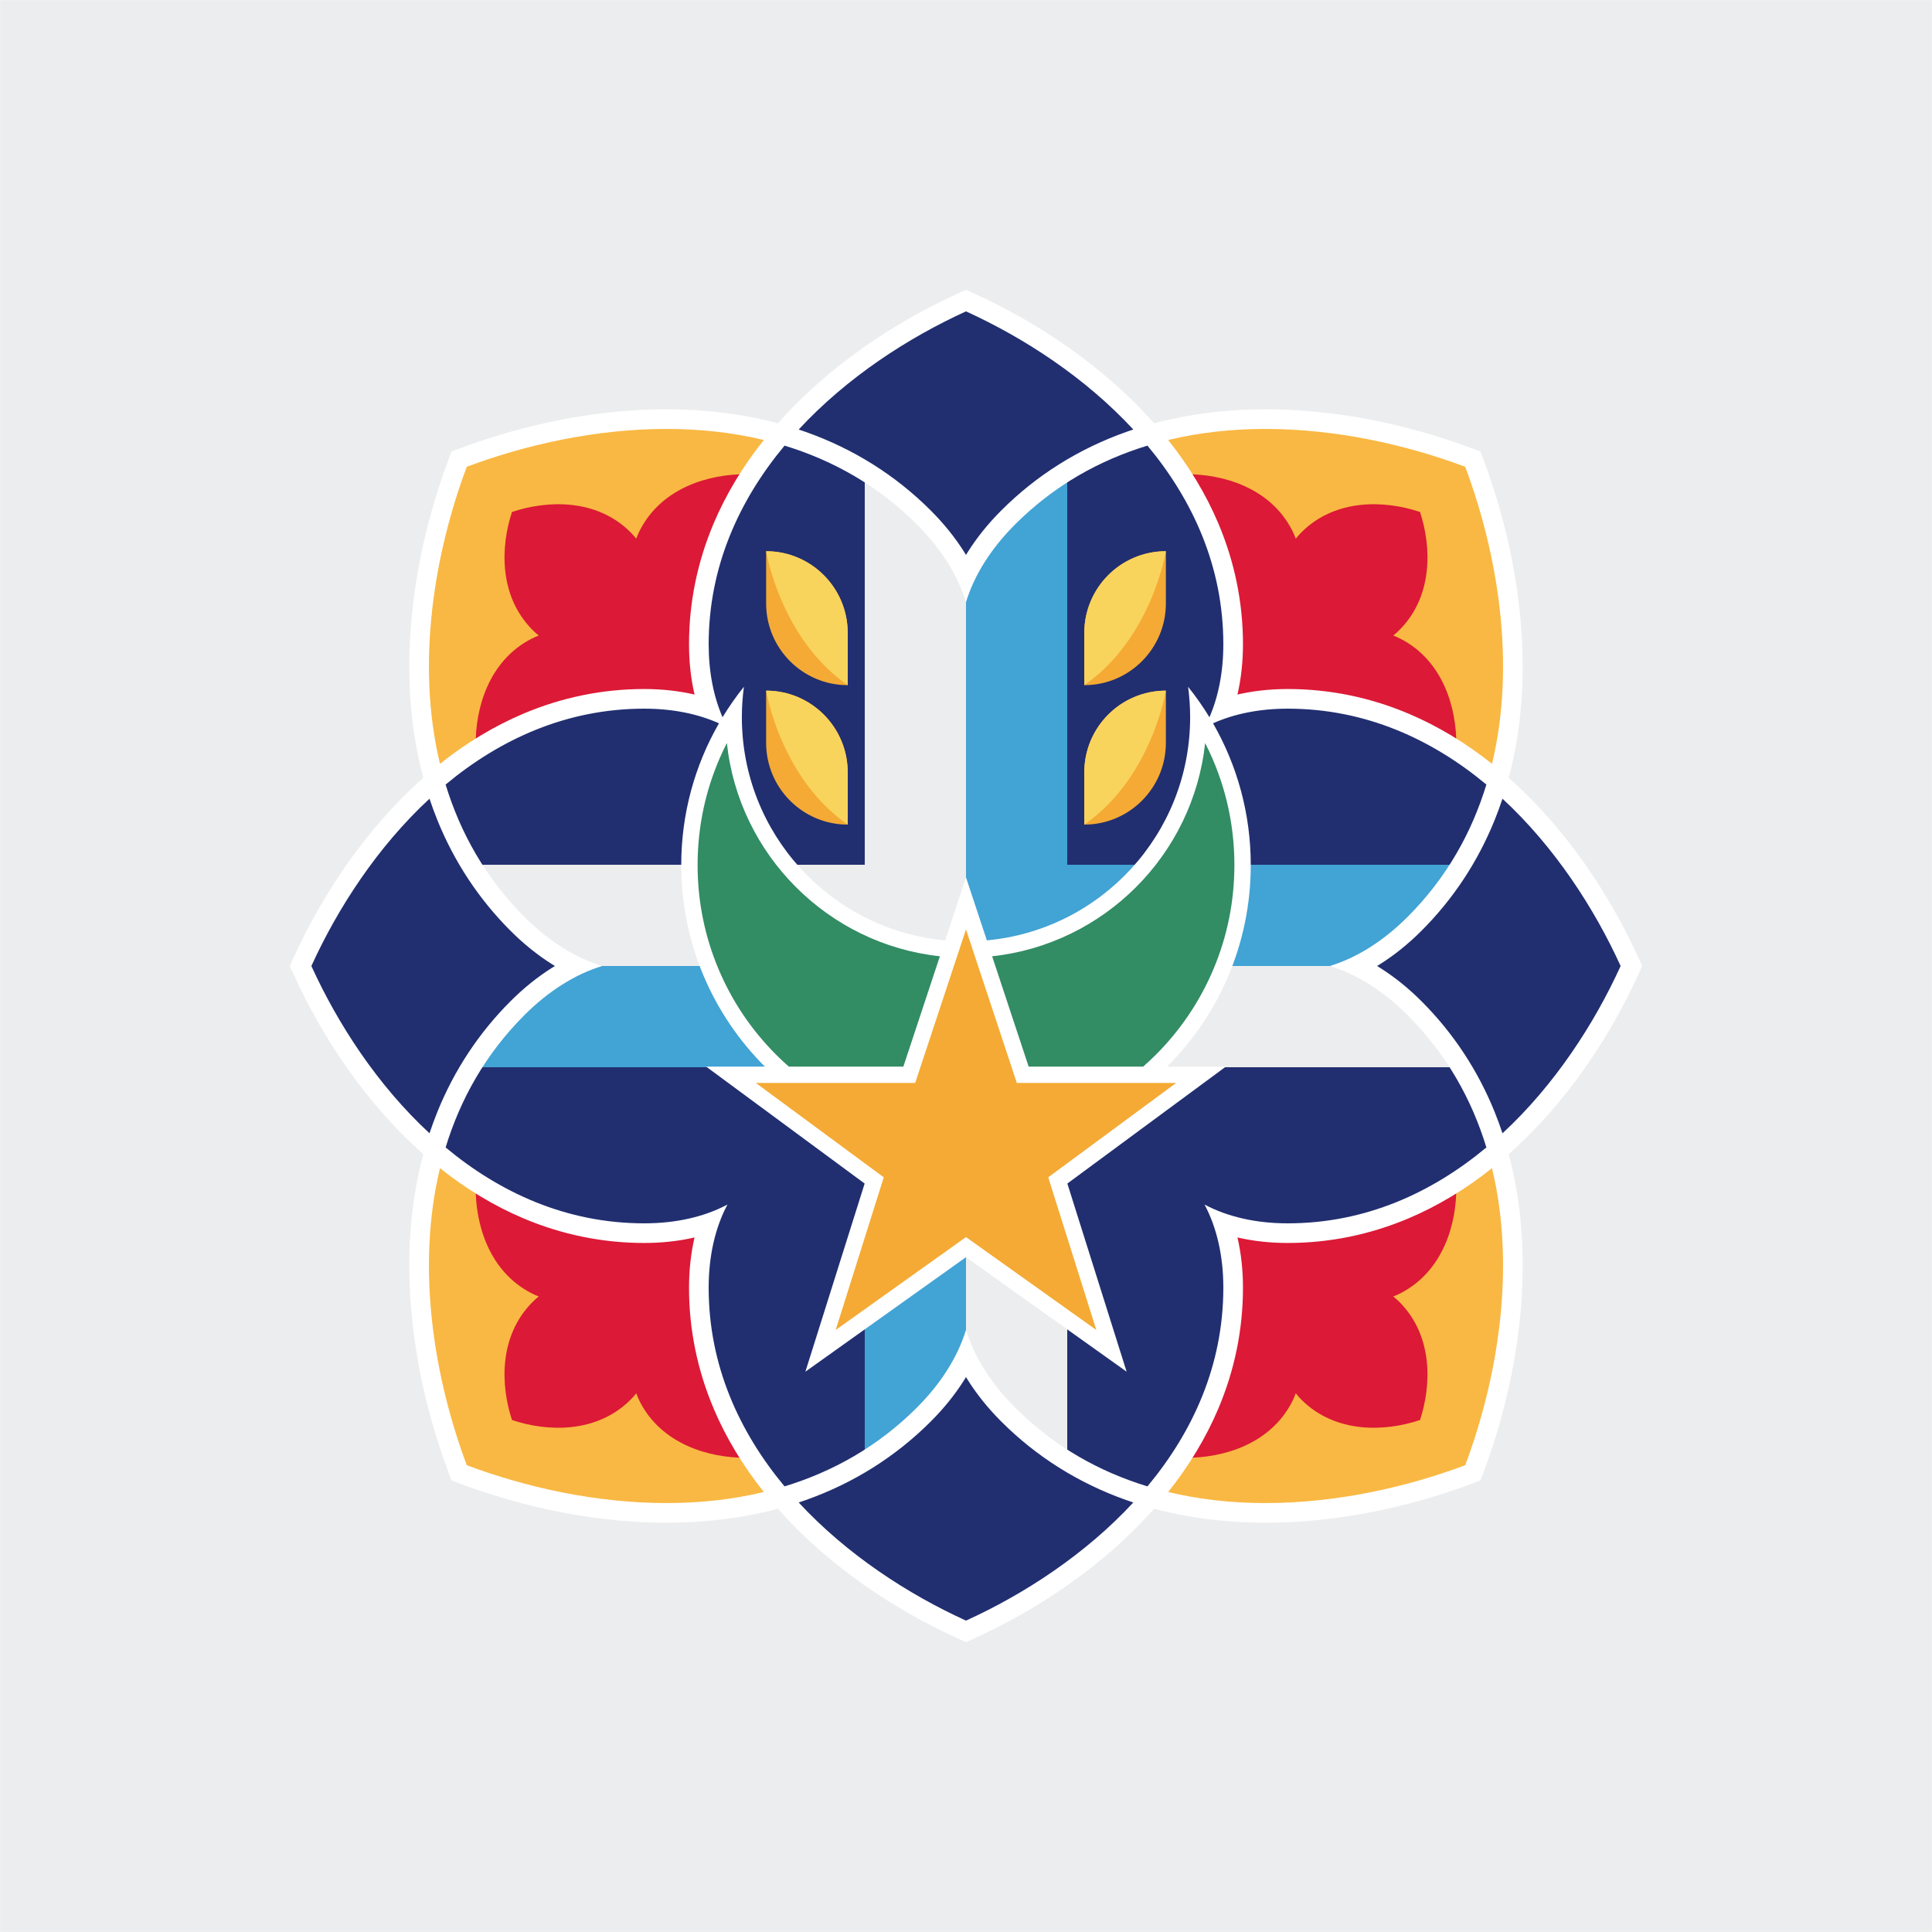
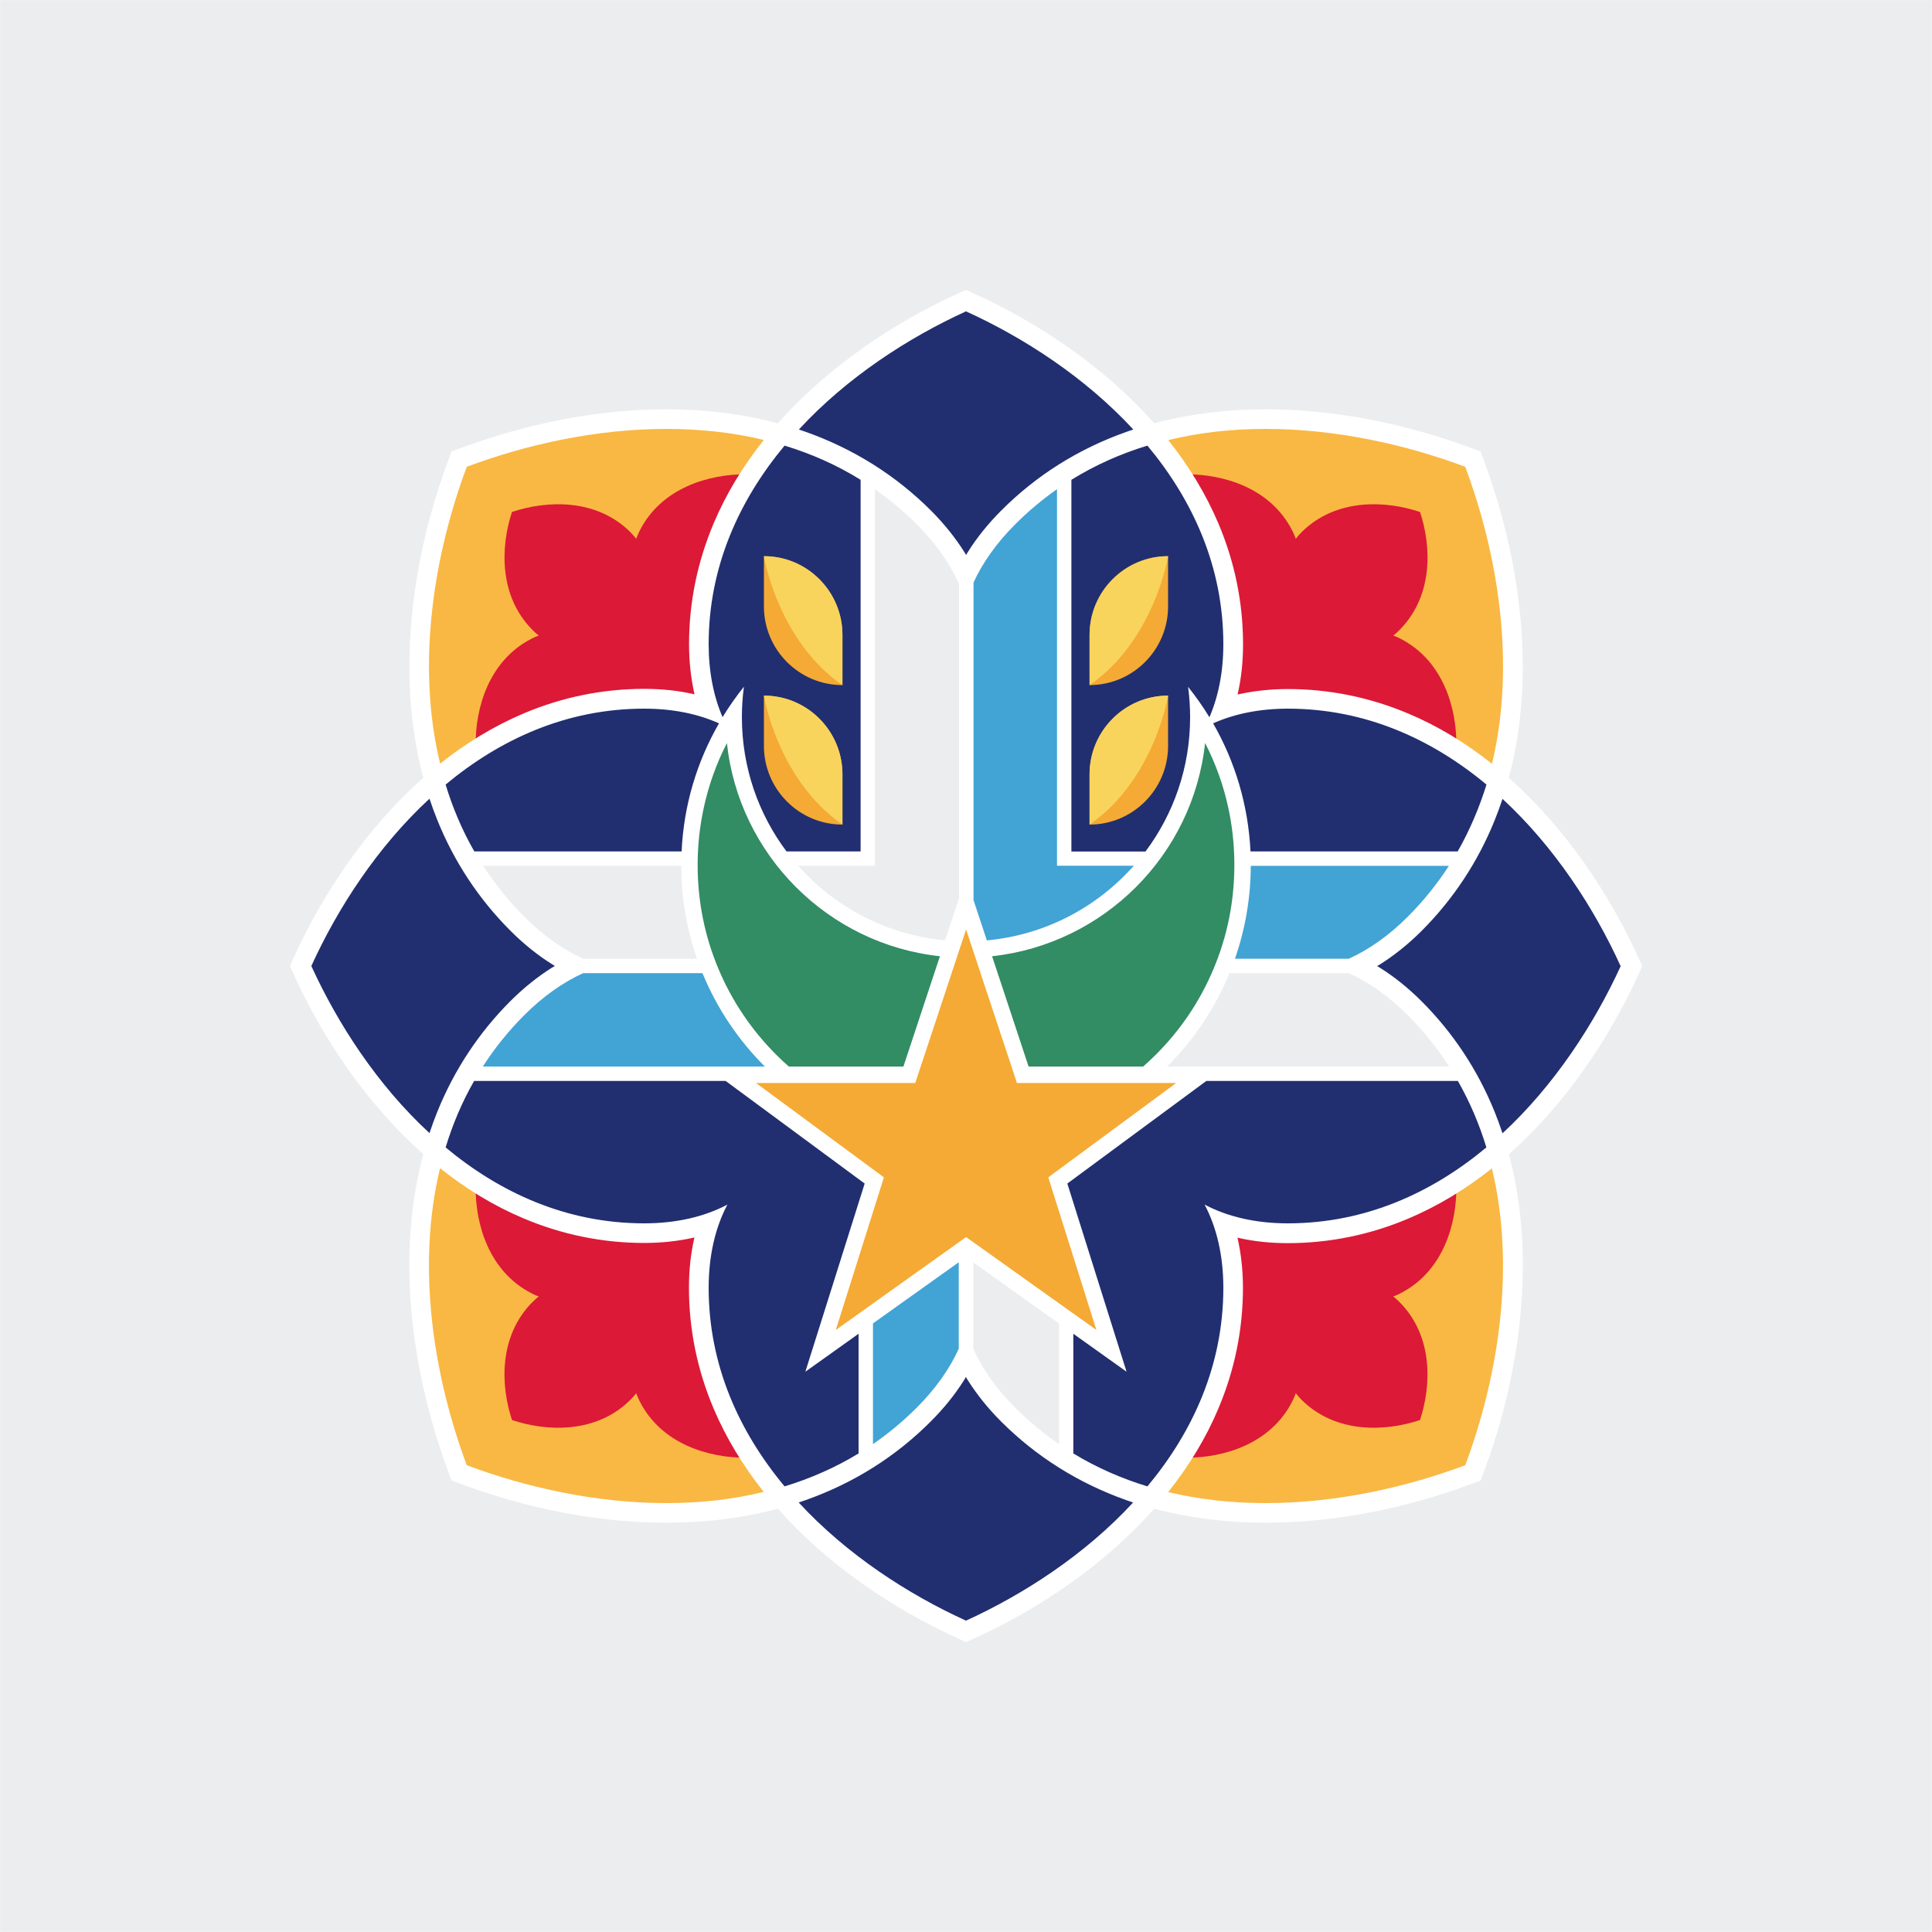
<svg xmlns="http://www.w3.org/2000/svg" version="1.1" id="Layer_1" x="0px" y="0px" viewBox="0 0 2000 2000" style="enable-background:new 0 0 2000 2000;" xml:space="preserve">
  <style type="text/css">
	.st0{fill:#ECEDEE;}
	.st1{fill:#F9B843;}
	.st2{fill:#DC1936;}
	.st3{fill:#212F70;}
	.st4{fill:none;}
	.st5{fill:#42A3D5;}
	.st6{fill:#328C64;}
	.st7{fill:#F4AA34;}
	.st8{fill:#F9D45D;}
	.st9{fill:#FFFFFF;}
</style>
  <g>
    <path class="st0" d="M1999,1v1998H1V1H1999" />
  </g>
  <g>
-     <path class="st1" d="M1310.057,1566.135c-50.642,0-97.971-7.676-140.671-22.815c-48.056-17.037-90.352-43.607-125.716-78.97   c-18.674-18.674-33.48-39.109-43.671-60.118c-10.191,21.01-24.997,41.445-43.671,60.118   c-35.367,35.368-77.664,61.938-125.714,78.973c-42.692,15.136-90.021,22.811-140.665,22.811c-0.003,0-0.003,0-0.006,0   c-85.905-0.001-161.778-21.657-210.3-39.825l-4.333-1.623l-1.622-4.333c-14.059-37.551-24.607-76.282-31.351-115.117   c-7.524-43.331-10.054-85.62-7.521-125.693c2.835-44.844,12.04-86.786,27.36-124.663c17.008-42.048,41.728-79.465,73.473-111.21   c18.673-18.674,39.108-33.48,60.118-43.671c-21.01-10.191-41.445-24.997-60.118-43.671   c-31.746-31.745-56.465-69.162-73.473-111.211c-15.32-37.877-24.525-79.82-27.36-124.664c-2.533-40.072-0.002-82.362,7.522-125.693   c6.744-38.836,17.292-77.567,31.351-115.118l1.622-4.333l4.333-1.622c48.523-18.167,124.396-39.824,210.297-39.824   c50.642,0,97.97,7.676,140.671,22.814c48.056,17.037,90.353,43.607,125.716,78.97c18.673,18.673,33.48,39.108,43.671,60.118   c10.191-21.01,24.997-41.445,43.671-60.118c35.367-35.367,77.663-61.937,125.714-78.973   c42.695-15.136,90.023-22.811,140.671-22.811c85.902,0,161.777,21.657,210.301,39.825l4.333,1.622l1.623,4.333   c14.06,37.551,24.607,76.282,31.35,115.117c7.525,43.331,10.055,85.62,7.522,125.692c-2.834,44.844-12.04,86.787-27.36,124.663   c-17.008,42.049-41.728,79.465-73.474,111.211c-18.673,18.673-39.109,33.479-60.118,43.671   c21.01,10.191,41.445,24.997,60.118,43.671c31.746,31.745,56.465,69.162,73.473,111.211c15.32,37.877,24.526,79.819,27.36,124.664   c2.533,40.072,0.002,82.362-7.522,125.693c-6.744,38.836-17.292,77.567-31.351,115.118l-1.623,4.333l-4.333,1.623   C1471.831,1544.479,1395.958,1566.135,1310.057,1566.135z" />
+     <path class="st1" d="M1310.1,1566.1c-50.6,0-98-7.7-140.7-22.8c-48.1-17-90.4-43.6-125.7-79c-18.7-18.7-33.5-39.1-43.7-60.1   c-10.2,21-25,41.4-43.7,60.1c-35.4,35.4-77.7,61.9-125.7,79c-42.7,15.1-90,22.8-140.7,22.8c0,0,0,0,0,0   c-85.9,0-161.8-21.7-210.3-39.8l-4.3-1.6l-1.6-4.3c-14.1-37.6-24.6-76.3-31.4-115.1c-7.5-43.3-10.1-85.6-7.5-125.7   c2.8-44.8,12-86.8,27.4-124.7c17-42,41.7-79.5,73.5-111.2c18.7-18.7,39.1-33.5,60.1-43.7c-21-10.2-41.4-25-60.1-43.7   c-31.7-31.7-56.5-69.2-73.5-111.2c-15.3-37.9-24.5-79.8-27.4-124.7c-2.5-40.1,0-82.4,7.5-125.7c6.7-38.8,17.3-77.6,31.4-115.1   l1.6-4.3l4.3-1.6c48.5-18.2,124.4-39.8,210.3-39.8c50.6,0,98,7.7,140.7,22.8c48.1,17,90.4,43.6,125.7,79   c18.7,18.7,33.5,39.1,43.7,60.1c10.2-21,25-41.4,43.7-60.1c35.4-35.4,77.7-61.9,125.7-79c42.7-15.1,90-22.8,140.7-22.8   c85.9,0,161.8,21.7,210.3,39.8l4.3,1.6l1.6,4.3c14.1,37.6,24.6,76.3,31.4,115.1c7.5,43.3,10.1,85.6,7.5,125.7   c-2.8,44.8-12,86.8-27.4,124.7c-17,42-41.7,79.5-73.5,111.2c-18.7,18.7-39.1,33.5-60.1,43.7c21,10.2,41.4,25,60.1,43.7   c31.7,31.7,56.5,69.2,73.5,111.2c15.3,37.9,24.5,79.8,27.4,124.7c2.5,40.1,0,82.4-7.5,125.7c-6.7,38.8-17.3,77.6-31.4,115.1   l-1.6,4.3l-4.3,1.6C1471.8,1544.5,1396,1566.1,1310.1,1566.1z" />
    <g>
-       <path class="st2" d="M725.284,1330.465c0-23.597,3.44-45.915,10.06-65.81c-19.896,6.62-42.213,10.061-65.81,10.061    c-41.444,0-82.003-8.288-120.552-24.633c-16.929-7.178-33.534-15.947-49.717-26.215c-2.361,1.544-4.641,3.124-6.826,4.727    c-0.41,37.679,13.21,87.297,57.769,110.169c2.527,1.297,5.033,2.399,7.509,3.331c-2.056,1.627-4.089,3.421-6.084,5.405    c-35.522,35.31-33.451,86.722-21.631,122.501c35.708,12.033,87.107,14.412,122.629-20.898c2.223-2.209,4.218-4.467,5.998-6.752    c0.971,2.729,2.154,5.5,3.568,8.296c22.605,44.695,72.14,58.612,109.821,58.427c1.672-2.25,3.319-4.6,4.929-7.039    c-10.625-16.592-19.661-33.637-27.031-51.018C733.572,1412.468,725.284,1371.909,725.284,1330.465z" />
-       <path class="st2" d="M1330.465,1274.715c-23.597,0-45.915-3.44-65.81-10.061c6.62,19.895,10.061,42.213,10.061,65.81    c0,41.444-8.288,82.003-24.633,120.552c-7.37,17.381-16.406,34.425-27.031,51.018c1.609,2.439,3.257,4.79,4.929,7.04    c37.681,0.185,87.216-13.732,109.821-58.427c1.414-2.797,2.598-5.567,3.568-8.296c1.78,2.285,3.776,4.542,5.998,6.752    c35.522,35.31,86.92,32.931,122.629,20.898c11.82-35.78,13.891-87.191-21.631-122.501c-1.995-1.983-4.028-3.778-6.083-5.405    c2.475-0.932,4.981-2.034,7.508-3.331c44.559-22.872,58.18-72.49,57.769-110.169c-2.185-1.604-4.464-3.183-6.826-4.727    c-16.183,10.268-32.789,19.036-49.717,26.214C1412.469,1266.428,1371.91,1274.715,1330.465,1274.715z" />
-       <path class="st2" d="M1274.716,669.534c0,23.597-3.44,45.915-10.061,65.81c19.895-6.62,42.213-10.06,65.81-10.06    c41.444,0,82.003,8.288,120.552,24.633c16.928,7.178,33.534,15.947,49.717,26.214c2.362-1.544,4.642-3.124,6.826-4.728    c0.41-37.679-13.21-87.297-57.769-110.169c-2.527-1.297-5.033-2.399-7.508-3.331c2.056-1.627,4.089-3.421,6.083-5.404    c35.522-35.31,33.451-86.722,21.631-122.501c-35.708-12.034-87.107-14.412-122.629,20.898c-2.223,2.209-4.218,4.467-5.998,6.752    c-0.971-2.729-2.154-5.5-3.568-8.296c-22.605-44.695-72.14-58.612-109.821-58.427c-1.672,2.25-3.319,4.6-4.928,7.039    c10.625,16.592,19.661,33.637,27.031,51.018C1266.428,587.53,1274.716,628.09,1274.716,669.534z" />
-       <path class="st2" d="M669.534,725.283c23.597,0,45.915,3.44,65.81,10.06c-6.62-19.896-10.06-42.214-10.06-65.81    c0-41.444,8.288-82.003,24.633-120.552c7.37-17.381,16.406-34.426,27.031-51.018c-1.609-2.439-3.257-4.79-4.929-7.04    c-37.681-0.185-87.216,13.732-109.821,58.427c-1.414,2.796-2.598,5.567-3.568,8.296c-1.78-2.285-3.776-4.542-5.998-6.752    c-35.522-35.31-86.92-32.931-122.629-20.898c-11.82,35.779-13.891,87.191,21.631,122.501c1.995,1.983,4.028,3.778,6.084,5.404    c-2.476,0.932-4.981,2.034-7.509,3.331c-44.559,22.872-58.18,72.49-57.769,110.169c2.185,1.604,4.464,3.183,6.826,4.727    c16.183-10.267,32.789-19.036,49.717-26.214C587.531,733.571,628.09,725.283,669.534,725.283z" />
+       <path class="st2" d="M492.4,1228.6c-0.4,37.7,13.2,87.3,57.8,110.2c2.5,1.3,5,2.4,7.5,3.3c-2.1,1.6-4.1,3.4-6.1,5.4    c-35.5,35.3-33.5,86.7-21.6,122.5c35.7,12,87.1,14.4,122.6-20.9c2.2-2.2,4.2-4.5,6-6.8c1,2.7,2.2,5.5,3.6,8.3    c22.6,44.7,72.1,58.6,109.8,58.4h456c37.7,0.2,87.2-13.7,109.8-58.4c1.4-2.8,2.6-5.6,3.6-8.3c1.8,2.3,3.8,4.5,6,6.8    c35.5,35.3,86.9,32.9,122.6,20.9c11.8-35.8,13.9-87.2-21.6-122.5c-2-2-4-3.8-6.1-5.4c2.5-0.9,5-2,7.5-3.3    c44.6-22.9,58.2-72.5,57.8-110.2V771.4c0.4-37.7-13.2-87.3-57.8-110.2c-2.5-1.3-5-2.4-7.5-3.3c2.1-1.6,4.1-3.4,6.1-5.4    c35.5-35.3,33.5-86.7,21.6-122.5c-35.7-12-87.1-14.4-122.6,20.9c-2.2,2.2-4.2,4.5-6,6.8c-1-2.7-2.2-5.5-3.6-8.3    c-22.6-44.7-72.1-58.6-109.8-58.4H772c-37.7-0.2-87.2,13.7-109.8,58.4c-1.4,2.8-2.6,5.6-3.6,8.3c-1.8-2.3-3.8-4.5-6-6.8    C617.1,515.6,565.7,518,530,530c-11.8,35.8-13.9,87.2,21.6,122.5c2,2,4,3.8,6.1,5.4c-2.5,0.9-5,2-7.5,3.3    c-44.6,22.9-58.2,72.5-57.8,110.2V1228.6z" />
    </g>
    <g>
-       <path class="st3" d="M995.788,1686.915c-33.88-15.421-66.229-33.922-96.151-54.99c-33.39-23.51-62.819-49.616-87.47-77.594    c-27.596-31.319-49.102-64.922-63.922-99.874c-16.457-38.811-24.801-79.648-24.801-121.375c0-24,3.535-46.683,10.336-66.862    c-20.179,6.801-42.862,10.336-66.861,10.336c-41.727,0-82.564-8.344-121.376-24.802c-34.952-14.821-68.554-36.328-99.874-63.923    c-27.977-24.651-54.084-54.081-77.594-87.471c-21.067-29.922-39.569-62.271-54.99-96.151l-1.917-4.211l1.917-4.211    c15.421-33.88,33.922-66.229,54.99-96.151c23.51-33.39,49.616-62.819,77.594-87.47c31.32-27.596,64.922-49.102,99.874-63.922    c38.812-16.457,79.649-24.801,121.376-24.801c23.999,0,46.682,3.535,66.861,10.336c-6.8-20.179-10.336-42.861-10.336-66.861    c0-41.727,8.345-82.564,24.802-121.376c14.82-34.952,36.327-68.554,63.923-99.874c24.651-27.977,54.081-54.084,87.471-77.594    c29.921-21.067,62.271-39.569,96.151-54.99l4.211-1.917l4.211,1.917c33.88,15.421,66.23,33.922,96.151,54.99    c33.39,23.51,62.82,49.616,87.47,77.594c27.596,31.32,49.102,64.922,63.922,99.874c16.457,38.812,24.802,79.649,24.802,121.376    c0,23.999-3.535,46.682-10.336,66.861c20.178-6.801,42.862-10.336,66.861-10.336c41.727,0,82.564,8.345,121.376,24.802    c34.951,14.82,68.554,36.327,99.873,63.923c27.977,24.651,54.084,54.081,77.594,87.471c21.068,29.921,39.569,62.272,54.99,96.151    l1.917,4.211l-1.917,4.211c-15.421,33.88-33.922,66.23-54.99,96.151c-23.51,33.39-49.616,62.82-77.594,87.47    c-31.319,27.596-64.922,49.102-99.874,63.922c-38.811,16.457-79.648,24.802-121.375,24.802c-23.999,0-46.683-3.535-66.862-10.336    c6.801,20.179,10.336,42.862,10.336,66.862c0,41.727-8.344,82.564-24.802,121.376c-14.821,34.951-36.328,68.554-63.923,99.873    c-24.651,27.977-54.081,54.084-87.471,77.594c-29.922,21.068-62.271,39.569-96.151,54.99l-4.211,1.917L995.788,1686.915z" />
+       <path class="st3" d="M995.8,1686.9c-33.9-15.4-66.2-33.9-96.2-55c-33.4-23.5-62.8-49.6-87.5-77.6c-27.6-31.3-49.1-64.9-63.9-99.9    c-16.5-38.8-24.8-79.6-24.8-121.4c0-24,3.5-46.7,10.3-66.9c-20.2,6.8-42.9,10.3-66.9,10.3c-41.7,0-82.6-8.3-121.4-24.8    c-35-14.8-68.6-36.3-99.9-63.9c-28-24.7-54.1-54.1-77.6-87.5c-21.1-29.9-39.6-62.3-55-96.2l-1.9-4.2l1.9-4.2    c15.4-33.9,33.9-66.2,55-96.2c23.5-33.4,49.6-62.8,77.6-87.5c31.3-27.6,64.9-49.1,99.9-63.9c38.8-16.5,79.6-24.8,121.4-24.8    c24,0,46.7,3.5,66.9,10.3c-6.8-20.2-10.3-42.9-10.3-66.9c0-41.7,8.3-82.6,24.8-121.4c14.8-35,36.3-68.6,63.9-99.9    c24.7-28,54.1-54.1,87.5-77.6c29.9-21.1,62.3-39.6,96.2-55l4.2-1.9l4.2,1.9c33.9,15.4,66.2,33.9,96.2,55    c33.4,23.5,62.8,49.6,87.5,77.6c27.6,31.3,49.1,64.9,63.9,99.9c16.5,38.8,24.8,79.6,24.8,121.4c0,24-3.5,46.7-10.3,66.9    c20.2-6.8,42.9-10.3,66.9-10.3c41.7,0,82.6,8.3,121.4,24.8c35,14.8,68.6,36.3,99.9,63.9c28,24.7,54.1,54.1,77.6,87.5    c21.1,29.9,39.6,62.3,55,96.2l1.9,4.2l-1.9,4.2c-15.4,33.9-33.9,66.2-55,96.2c-23.5,33.4-49.6,62.8-77.6,87.5    c-31.3,27.6-64.9,49.1-99.9,63.9c-38.8,16.5-79.6,24.8-121.4,24.8c-24,0-46.7-3.5-66.9-10.3c6.8,20.2,10.3,42.9,10.3,66.9    c0,41.7-8.3,82.6-24.8,121.4c-14.8,35-36.3,68.6-63.9,99.9c-24.7,28-54.1,54.1-87.5,77.6c-29.9,21.1-62.3,39.6-96.2,55l-4.2,1.9    L995.8,1686.9z" />
    </g>
    <g>
-       <path class="st0" d="M1467.328,1050.858c-25.414-25.413-52.963-42.44-80.504-50.858c0,0,0,0,0,0c0,0,0,0,0,0    c27.541-8.419,55.09-25.445,80.504-50.858c16.916-16.916,31.314-34.318,43.455-53.276h-406.648V489.218    c-18.958,12.141-36.36,26.539-53.276,43.455c-25.414,25.413-42.44,52.963-50.858,80.504c0,0,0,0,0,0c0,0,0,0,0,0    c-8.419-27.541-25.445-55.09-50.858-80.504c-16.916-16.916-34.996-31.314-53.954-43.455v405.97h-405.97    c12.141,18.958,26.538,37.037,43.455,53.954c25.413,25.414,52.963,42.44,80.504,50.858c0,0,0,0,0,0c0,0,0,0,0,0    c-27.541,8.419-55.09,25.445-80.504,50.858c-16.916,16.916-31.314,34.318-43.455,53.276h406.648v406.648    c18.958-12.141,36.36-26.538,53.276-43.455c25.414-25.413,42.44-52.963,50.858-80.503c0,0,0,0,0,0c0,0,0,0,0,0    c8.419,27.541,25.445,55.09,50.858,80.503c16.916,16.916,34.996,31.314,53.954,43.455v-405.97h405.97    C1498.641,1085.854,1484.244,1067.775,1467.328,1050.858z M1000,1000L1000,1000L1000,1000L1000,1000L1000,1000L1000,1000    L1000,1000L1000,1000L1000,1000z" />
+       <path class="st0" d="M1467.3,1050.9c-25.4-25.4-53-42.4-80.5-50.9c0,0,0,0,0,0c0,0,0,0,0,0c27.5-8.4,55.1-25.4,80.5-50.9    c16.9-16.9,31.3-34.3,43.5-53.3h-406.6V489.2c-19,12.1-36.4,26.5-53.3,43.5c-25.4,25.4-42.4,53-50.9,80.5c0,0,0,0,0,0c0,0,0,0,0,0    c-8.4-27.5-25.4-55.1-50.9-80.5c-16.9-16.9-35-31.3-54-43.5v406h-406c12.1,19,26.5,37,43.5,54c25.4,25.4,53,42.4,80.5,50.9    c0,0,0,0,0,0c0,0,0,0,0,0c-27.5,8.4-55.1,25.4-80.5,50.9c-16.9,16.9-31.3,34.3-43.5,53.3h406.6v406.6c19-12.1,36.4-26.5,53.3-43.5    c25.4-25.4,42.4-53,50.9-80.5c0,0,0,0,0,0c0,0,0,0,0,0c8.4,27.5,25.4,55.1,50.9,80.5c16.9,16.9,35,31.3,54,43.5v-406h406    C1498.6,1085.9,1484.2,1067.8,1467.3,1050.9z M1000,1000L1000,1000L1000,1000L1000,1000L1000,1000L1000,1000L1000,1000L1000,1000    L1000,1000z" />
      <polygon class="st4" points="1000,1000 1000,1000 1000,1000 1000,1000 1000,1000   " />
      <polygon class="st4" points="1000,1000 1000,1000 1000,1000 1000,1000 1000,1000 1000,1000   " />
      <rect x="1000" y="1000" class="st4" width="0" height="0" />
      <polygon class="st4" points="1000,1000 1000,1000 1000,1000 1000,1000 1000,1000   " />
-       <path class="st5" d="M1000,1000L1000,1000L1000,1000L1000,1000l-386.824,0c0,0,0,0,0,0c0,0,0,0,0,0    c-27.541,8.419-55.09,25.445-80.503,50.858c-16.916,16.916-31.314,34.996-43.455,53.954h405.97v405.97    c18.958-12.141,37.037-26.538,53.954-43.455c25.414-25.413,42.44-52.963,50.858-80.503c0,0,0,0,0,0c0,0,0,0,0,0L1000,1000    L1000,1000z" />
-       <path class="st5" d="M1000,1000L1000,1000l386.824,0c0,0,0,0,0,0c27.541-8.419,55.09-25.445,80.504-50.858    c16.916-16.916,31.314-34.996,43.455-53.954h-405.971v-405.97c-18.958,12.141-37.037,26.539-53.954,43.455    c-25.414,25.413-42.44,52.963-50.858,80.504c0,0,0,0,0,0L1000,1000L1000,1000z" />
+       <path class="st5" d="M1000,1000L1000,1000L1000,1000L1000,1000l-386.8,0c0,0,0,0,0,0c0,0,0,0,0,0c-27.5,8.4-55.1,25.4-80.5,50.9    c-16.9,16.9-31.3,35-43.5,54h406v406c19-12.1,37-26.5,54-43.5c25.4-25.4,42.4-53,50.9-80.5c0,0,0,0,0,0c0,0,0,0,0,0L1000,1000    L1000,1000z" />
+       <path class="st5" d="M1000,1000L1000,1000l386.8,0c0,0,0,0,0,0c27.5-8.4,55.1-25.4,80.5-50.9c16.9-16.9,31.3-35,43.5-54h-406v-406    c-19,12.1-37,26.5-54,43.5c-25.4,25.4-42.4,53-50.9,80.5c0,0,0,0,0,0L1000,1000L1000,1000z" />
    </g>
    <g>
-       <path class="st6" d="M1000,1180.084c-38.428,0-75.7-7.524-110.783-22.362c-33.891-14.335-64.33-34.859-90.473-61    c-26.142-26.142-46.665-56.582-61-90.473c-14.839-35.083-22.363-72.356-22.363-110.783c0-32.991,5.592-65.316,16.622-96.076    c6.725-18.756,15.369-36.668,25.825-53.548C759.65,877.831,867.586,984.651,1000,984.651c132.414,0,240.35-106.82,242.172-238.809    c10.456,16.88,19.1,34.792,25.825,53.548c11.029,30.76,16.621,63.085,16.621,96.076c0,38.428-7.524,75.701-22.362,110.783    c-14.335,33.891-34.859,64.33-61,90.473c-26.142,26.142-56.582,46.666-90.473,61C1075.7,1172.561,1038.428,1180.084,1000,1180.084    z" />
+       <path class="st6" d="M1000,1180.1c-38.4,0-75.7-7.5-110.8-22.4c-33.9-14.3-64.3-34.9-90.5-61c-26.1-26.1-46.7-56.6-61-90.5    c-14.8-35.1-22.4-72.4-22.4-110.8c0-33,5.6-65.3,16.6-96.1c6.7-18.8,15.4-36.7,25.8-53.5c1.8,132,109.8,238.8,242.2,238.8    c132.4,0,240.4-106.8,242.2-238.8c10.5,16.9,19.1,34.8,25.8,53.5c11,30.8,16.6,63.1,16.6,96.1c0,38.4-7.5,75.7-22.4,110.8    c-14.3,33.9-34.9,64.3-61,90.5c-26.1,26.1-56.6,46.7-90.5,61C1075.7,1172.6,1038.4,1180.1,1000,1180.1z" />
    </g>
    <g>
-       <polygon class="st7" points="1000,1288.946 852.543,1394.064 906.954,1221.328 761.87,1114.299 942.497,1114.299 1000,940.577     1057.503,1114.299 1238.13,1114.299 1093.046,1221.328 1147.457,1394.064   " />
+       <polygon class="st7" points="1000,1288.9 852.5,1394.1 907,1221.3 761.9,1114.3 942.5,1114.3 1000,940.6 1057.5,1114.3     1238.1,1114.3 1093,1221.3 1147.5,1394.1   " />
    </g>
    <g>
      <g>
-         <g>
-           <path class="st7" d="M877.56,799.569c0-46.648-37.815-84.62-84.463-84.62l0,54.056c0,46.648,37.815,84.62,84.463,84.62      L877.56,799.569z" />
-           <path class="st8" d="M877.559,853.625l0-54.056c0-46.648-37.815-84.62-84.463-84.62      C793.096,714.949,807.658,805.172,877.559,853.625z" />
-         </g>
-         <g>
-           <path class="st7" d="M877.56,655.227c0-46.648-37.815-84.62-84.463-84.62l0,54.056c0,46.648,37.815,84.62,84.463,84.62      L877.56,655.227z" />
-           <path class="st8" d="M877.559,709.283l0-54.056c0-46.648-37.815-84.62-84.463-84.62      C793.096,570.607,807.658,660.83,877.559,709.283z" />
-         </g>
+         <path class="st7" d="M872.1,801.6c0-44.9-36.4-81.5-81.3-81.5l0,52c0,44.9,36.4,81.5,81.3,81.5L872.1,801.6z" />
+         <path class="st8" d="M872.1,853.6l0-52c0-44.9-36.4-81.5-81.3-81.5C790.8,720.1,804.8,807,872.1,853.6z" />
      </g>
      <g>
-         <g>
-           <path class="st7" d="M1122.441,799.569c0-46.648,37.816-84.62,84.463-84.62l0,54.056c0,46.648-37.816,84.62-84.463,84.62      L1122.441,799.569z" />
-           <path class="st8" d="M1122.441,853.625l0-54.056c0-46.648,37.816-84.62,84.463-84.62      C1206.904,714.949,1192.342,805.172,1122.441,853.625z" />
-         </g>
-         <g>
-           <path class="st7" d="M1122.441,655.227c0-46.648,37.816-84.62,84.463-84.62l0,54.056c0,46.648-37.816,84.62-84.463,84.62      L1122.441,655.227z" />
-           <path class="st8" d="M1122.441,709.283l0-54.056c0-46.648,37.816-84.62,84.463-84.62      C1206.904,570.607,1192.342,660.83,1122.441,709.283z" />
-         </g>
+         <path class="st7" d="M872.1,657.2c0-44.9-36.4-81.5-81.3-81.5l0,52c0,44.9,36.4,81.5,81.3,81.5L872.1,657.2z" />
+         <path class="st8" d="M872.1,709.3l0-52c0-44.9-36.4-81.5-81.3-81.5C790.8,575.8,804.8,662.6,872.1,709.3z" />
+       </g>
+       <g>
+         <path class="st7" d="M1127.9,657.2c0-44.9,36.4-81.5,81.3-81.5l0,52c0,44.9-36.4,81.5-81.3,81.5L1127.9,657.2z" />
+         <path class="st8" d="M1127.9,709.3l0-52c0-44.9,36.4-81.5,81.3-81.5C1209.2,575.8,1195.2,662.6,1127.9,709.3z" />
+       </g>
+       <g>
+         <path class="st7" d="M1127.9,801.6c0-44.9,36.4-81.5,81.3-81.5l0,52c0,44.9-36.4,81.5-81.3,81.5L1127.9,801.6z" />
+         <path class="st8" d="M1127.9,853.6l0-52c0-44.9,36.4-81.5,81.3-81.5C1209.2,720.1,1195.2,807,1127.9,853.6z" />
      </g>
    </g>
-     <path class="st9" d="M1696.167,991.579c-15.682-34.453-34.5-67.355-55.93-97.792c-23.756-33.74-50.14-63.528-78.427-88.567   c7.127-26.643,11.664-54.782,13.519-84.123c2.583-40.867,0.009-83.957-7.651-128.073c-6.851-39.457-17.566-78.802-31.846-116.942   l-3.245-8.666l-8.666-3.245c-49.309-18.462-126.438-40.469-213.864-40.47c-40.707,0-79.353,4.862-115.288,14.475   c-25.036-28.282-54.82-54.661-88.553-78.413c-30.437-21.43-63.339-40.248-97.792-55.93l-8.422-3.834l-8.422,3.834   c-34.453,15.682-67.355,34.5-97.792,55.93c-33.735,23.753-63.521,50.134-88.558,78.417c-35.936-9.614-74.581-14.478-115.285-14.481   h-0.001h-0.029c-87.399,0-164.523,22.007-213.833,40.469l-8.666,3.245l-3.245,8.666c-14.28,38.141-24.995,77.486-31.847,116.943   c-7.661,44.116-10.235,87.206-7.652,128.073c1.855,29.341,6.392,57.48,13.518,84.123c-28.287,25.039-54.672,54.827-78.428,88.566   c-21.43,30.437-40.248,63.339-55.93,97.792L300,999.999l3.834,8.422c15.682,34.453,34.5,67.355,55.93,97.792   c23.756,33.739,50.14,63.528,78.427,88.567c-7.127,26.642-11.664,54.782-13.519,84.123c-2.584,40.867-0.009,83.957,7.651,128.073   c6.851,39.457,17.566,78.802,31.846,116.943l3.245,8.666l8.666,3.245c49.31,18.462,126.441,40.47,213.864,40.47   c40.707,0,79.353-4.862,115.287-14.475c25.036,28.282,54.82,54.662,88.553,78.413c30.437,21.43,63.339,40.248,97.792,55.93   l8.422,3.833l8.422-3.833c34.453-15.682,67.355-34.5,97.792-55.93c33.735-23.752,63.519-50.133,88.556-78.415   c35.938,9.615,74.584,14.479,115.288,14.479c87.422,0,164.552-22.007,213.861-40.469l8.666-3.245l3.245-8.666   c14.28-38.141,24.995-77.486,31.847-116.943c7.661-44.116,10.235-87.206,7.652-128.073c-1.854-29.341-6.392-57.48-13.518-84.123   c28.287-25.039,54.672-54.827,78.428-88.566c21.43-30.437,40.248-63.339,55.93-97.792l3.833-8.422L1696.167,991.579z    M1516.792,483.21c33.537,89.572,52.812,203.308,27.747,307.502c-27.352-21.762-56.238-39.158-86.113-51.826   c-40.074-16.992-82.246-25.608-125.344-25.608c-17.94,0-35.181,1.859-51.244,5.527c-0.279,0.064-0.557,0.128-0.836,0.193   c0.065-0.278,0.129-0.557,0.193-0.836c3.667-16.063,5.527-33.304,5.527-51.244c0-43.098-8.616-85.27-25.608-125.344   c-12.667-29.875-30.063-58.761-51.825-86.113c32.989-7.935,66.934-11.431,100.767-11.43   C1383.079,444.032,1455.581,460.292,1516.792,483.21z M1266.392,1333.082c0,80.539-31.77,149.392-78.553,205.612   c-49.717-15.168-96.654-41.206-136.98-81.531c-25.414-25.414-42.44-52.963-50.859-80.504c-8.419,27.541-25.445,55.09-50.858,80.504   c-40.331,40.33-87.265,66.367-136.979,81.534c-46.784-56.221-78.554-125.074-78.554-205.615c0-33.324,6.899-62.55,19.437-86.127   c-23.577,12.537-52.802,19.437-86.127,19.437c-80.542,0-149.397-31.772-205.618-78.558c15.167-49.714,41.208-96.646,81.537-136.975   c25.414-25.414,52.963-42.44,80.504-50.859c-27.541-8.419-55.09-25.444-80.504-50.858c-40.329-40.329-66.37-87.263-81.537-136.977   c56.221-46.785,125.076-78.557,205.618-78.557c29.309,0,55.445,5.339,77.358,15.154c-24.84,43.205-39.06,93.29-39.06,146.703   c0,81.52,33.097,155.305,86.58,208.668h-60.828l164.11,121.064l-61.349,194.761L1000,1301.429l166.271,118.53l-61.349-194.761   l164.11-121.064h-60.821c53.48-53.363,86.572-127.15,86.572-208.668c0-53.413-14.22-103.499-39.06-146.703   c21.913-9.815,48.049-15.154,77.358-15.154c80.542,0,149.397,31.772,205.618,78.558c-15.167,49.714-41.208,96.646-81.537,136.975   c-25.414,25.414-52.963,42.44-80.504,50.859c27.541,8.419,55.09,25.445,80.504,50.858c40.329,40.329,66.37,87.263,81.537,136.977   c-56.221,46.785-125.076,78.557-205.618,78.557c-33.324,0-62.55-6.9-86.127-19.437   C1259.492,1270.532,1266.392,1299.757,1266.392,1333.082z M1088.764,1230.288l46.15,146.512l-125.08-89.166l-9.834-7.011   l-9.834,7.011l-125.08,89.166l46.15-146.512l3.635-11.541l-9.737-7.183l-122.664-90.489h152.683h12.238l3.846-11.618L1000,962.143   l48.762,147.315l3.846,11.618h12.238h152.683l-122.663,90.489l-9.737,7.183L1088.764,1230.288z M972.951,989.948l-37.796,114.186   H816.566c-4.454-3.918-8.805-7.979-13.03-12.204c-25.522-25.522-45.558-55.237-59.551-88.32   c-14.483-34.243-21.827-70.628-21.827-108.143c0-32.21,5.458-63.765,16.224-93.789c4.001-11.158,8.699-22.013,14.068-32.518   C764.858,885.047,857.112,977.375,972.951,989.948z M1183.431,1104.134h-118.585l-37.797-114.187   c115.839-12.573,208.093-104.901,220.501-220.788c5.37,10.507,10.067,21.359,14.068,32.518   c10.765,30.024,16.224,61.579,16.224,93.789c0,37.516-7.344,73.901-21.827,108.143c-13.993,33.083-34.029,62.799-59.551,88.32   C1192.238,1096.156,1187.884,1100.213,1183.431,1104.134z M1229.905,710.95c1.399,10.303,2.125,20.819,2.125,31.506   c0,120.863-92.418,220.114-210.437,231.009L1000,908.23l-21.597,65.245C860.384,962.58,767.97,863.319,767.97,742.456   c0-10.687,0.726-21.203,2.125-31.506c-8.034,9.998-15.418,20.539-22.114,31.545c-9.316-21.544-14.373-47.057-14.373-75.577   c0-80.538,31.77-149.391,78.552-205.611c49.717,15.168,96.656,41.203,136.982,81.53c25.414,25.414,42.44,52.963,50.858,80.504   c8.419-27.541,25.445-55.09,50.858-80.504c40.33-40.331,87.265-66.367,136.979-81.534c46.784,56.221,78.554,125.074,78.554,205.615   c0,28.52-5.057,54.033-14.373,75.577C1245.324,731.489,1237.94,720.948,1229.905,710.95z M1000.001,322.337   c59.843,27.239,123.257,68.326,173.195,122.292c-2.416,0.801-4.82,1.621-7.208,2.467c-49.488,17.545-93.06,44.92-129.505,81.366   c-13.597,13.597-25.252,28.069-34.641,43.014c-0.624,0.993-1.238,1.988-1.841,2.985c-0.604-0.997-1.218-1.992-1.842-2.985   c-9.39-14.946-21.045-29.418-34.641-43.014c-36.441-36.441-80.013-63.815-129.507-81.361c-2.388-0.847-4.793-1.666-7.209-2.468   C876.741,390.665,940.156,349.576,1000.001,322.337z M483.21,483.208c61.219-22.921,133.699-39.183,206.732-39.178   c33.83,0.002,67.775,3.499,100.766,11.436c-21.761,27.35-39.155,56.235-51.822,86.109c-16.992,40.074-25.608,82.246-25.608,125.344   c0,17.94,1.859,35.181,5.527,51.244c0.064,0.279,0.128,0.557,0.193,0.836c-0.278-0.065-0.557-0.129-0.836-0.193   c-16.063-3.667-33.304-5.527-51.244-5.527c-43.098,0-85.27,8.616-125.344,25.608c-29.875,12.668-58.761,30.063-86.112,51.825   C430.398,686.517,449.674,572.78,483.21,483.208z M322.337,999.999c27.239-59.844,68.326-123.258,122.293-173.196   c2.49,7.513,5.197,14.892,8.124,22.127c17.522,43.32,42.993,81.872,75.708,114.587c13.597,13.597,28.069,25.252,43.014,34.641   c0.993,0.624,1.988,1.238,2.985,1.842c-0.997,0.604-1.993,1.218-2.985,1.842c-14.946,9.39-29.418,21.045-43.014,34.641   c-32.715,32.715-58.187,71.267-75.709,114.587c-2.926,7.235-5.634,14.614-8.124,22.126   C390.663,1123.257,349.576,1059.843,322.337,999.999z M689.944,1555.969c-73.024,0-145.525-16.261-206.736-39.179   c-33.537-89.572-52.812-203.308-27.747-307.502c27.351,21.762,56.238,39.158,86.113,51.825   c40.074,16.992,82.246,25.608,125.344,25.608c17.94,0,35.181-1.859,51.244-5.527c0.279-0.064,0.558-0.128,0.836-0.193   c-0.065,0.278-0.129,0.557-0.193,0.836c-3.667,16.063-5.527,33.304-5.527,51.244c0,43.098,8.616,85.27,25.608,125.344   c12.668,29.875,30.063,58.761,51.825,86.113C757.722,1552.474,723.778,1555.969,689.944,1555.969z M999.999,1677.663   c-59.844-27.239-123.257-68.326-173.196-122.292c2.416-0.801,4.82-1.621,7.209-2.467c49.488-17.545,93.06-44.92,129.505-81.365   c13.597-13.597,25.252-28.069,34.641-43.014c0.624-0.993,1.238-1.988,1.842-2.985c0.604,0.997,1.218,1.993,1.842,2.985   c9.39,14.946,21.045,29.418,34.641,43.014c36.442,36.442,80.014,63.816,129.507,81.363c2.388,0.847,4.792,1.666,7.208,2.467   C1123.258,1609.336,1059.843,1650.424,999.999,1677.663z M1516.79,1516.792c-61.219,22.921-133.699,39.178-206.732,39.178   c-33.83,0-67.776-3.497-100.768-11.434c21.761-27.351,39.156-56.237,51.824-86.111c16.992-40.074,25.608-82.246,25.608-125.344   c0-17.94-1.859-35.181-5.527-51.244c-0.064-0.279-0.128-0.557-0.193-0.836c0.278,0.065,0.557,0.129,0.836,0.193   c16.063,3.667,33.304,5.527,51.244,5.527c43.098,0,85.27-8.616,125.344-25.608c29.875-12.667,58.761-30.063,86.113-51.825   C1569.602,1313.483,1550.326,1427.22,1516.79,1516.792z M1555.37,1173.198c-2.49-7.513-5.197-14.892-8.124-22.127   c-17.522-43.32-42.993-81.872-75.708-114.587c-13.597-13.597-28.069-25.252-43.014-34.641c-0.993-0.624-1.988-1.238-2.985-1.842   c0.997-0.604,1.993-1.218,2.985-1.842c14.946-9.39,29.418-21.045,43.014-34.641c32.715-32.715,58.187-71.267,75.708-114.587   c2.926-7.235,5.634-14.614,8.124-22.126c53.967,49.939,95.054,113.354,122.293,173.197   C1650.424,1059.845,1609.337,1123.259,1555.37,1173.198z" />
+     <path class="st9" d="M1696.2,991.6c-15.7-34.5-34.5-67.4-55.9-97.8c-23.8-33.7-50.1-63.5-78.4-88.6c7.1-26.6,11.7-54.8,13.5-84.1   c2.6-40.9,0-84-7.7-128.1c-6.9-39.5-17.6-78.8-31.8-116.9l-3.2-8.7l-8.7-3.2c-49.3-18.5-126.4-40.5-213.9-40.5   c-40.7,0-79.4,4.9-115.3,14.5c-25-28.3-54.8-54.7-88.6-78.4c-30.4-21.4-63.3-40.2-97.8-55.9l-8.4-3.8l-8.4,3.8   c-34.5,15.7-67.4,34.5-97.8,55.9c-33.7,23.8-63.5,50.1-88.6,78.4c-35.9-9.6-74.6-14.5-115.3-14.5h0h0c-87.4,0-164.5,22-213.8,40.5   l-8.7,3.2l-3.2,8.7c-14.3,38.1-25,77.5-31.8,116.9c-7.7,44.1-10.2,87.2-7.7,128.1c1.9,29.3,6.4,57.5,13.5,84.1   c-28.3,25-54.7,54.8-78.4,88.6c-21.4,30.4-40.2,63.3-55.9,97.8l-3.8,8.4l3.8,8.4c15.7,34.5,34.5,67.4,55.9,97.8   c23.8,33.7,50.1,63.5,78.4,88.6c-7.1,26.6-11.7,54.8-13.5,84.1c-2.6,40.9,0,84,7.7,128.1c6.9,39.5,17.6,78.8,31.8,116.9l3.2,8.7   l8.7,3.2c49.3,18.5,126.4,40.5,213.9,40.5c40.7,0,79.4-4.9,115.3-14.5c25,28.3,54.8,54.7,88.6,78.4c30.4,21.4,63.3,40.2,97.8,55.9   l8.4,3.8l8.4-3.8c34.5-15.7,67.4-34.5,97.8-55.9c33.7-23.8,63.5-50.1,88.6-78.4c35.9,9.6,74.6,14.5,115.3,14.5   c87.4,0,164.6-22,213.9-40.5l8.7-3.2l3.2-8.7c14.3-38.1,25-77.5,31.8-116.9c7.7-44.1,10.2-87.2,7.7-128.1   c-1.9-29.3-6.4-57.5-13.5-84.1c28.3-25,54.7-54.8,78.4-88.6c21.4-30.4,40.2-63.3,55.9-97.8l3.8-8.4L1696.2,991.6z M1310.1,444   c73,0,145.5,16.3,206.7,39.2c33.5,89.6,52.8,203.3,27.7,307.5c-27.4-21.8-56.2-39.2-86.1-51.8c-40.1-17-82.2-25.6-125.3-25.6   c-17.9,0-35.2,1.9-51.2,5.5c-0.3,0.1-0.6,0.1-0.8,0.2c0.1-0.3,0.1-0.6,0.2-0.8c3.7-16.1,5.5-33.3,5.5-51.2   c0-43.1-8.6-85.3-25.6-125.3c-12.7-29.9-30.1-58.8-51.8-86.1C1242.3,447.5,1276.2,444,1310.1,444z M1208.2,1104.1   c27.5-27.4,49.6-60.2,64.6-96.7h123.5c20.9,9.5,41.5,24,60.9,43.4c16.7,16.7,31,34.6,43,53.3L1208.2,1104.1z M1088.8,1230.3   l46.2,146.5l-125.1-89.2l-9.8-7l-9.8,7l-125.1,89.2l46.2-146.5l3.6-11.5l-9.7-7.2l-122.7-90.5h152.7h12.2l3.8-11.6l48.8-147.3   l48.8,147.3l3.8,11.6h12.2h152.7l-122.7,90.5l-9.7,7.2L1088.8,1230.3z M1050.9,1457.2c-19.4-19.4-33.9-40-43.4-60.9v-89.5   l88.8,63.3v124.9C1080.4,1484,1065.2,1471.5,1050.9,1457.2z M992.5,1306.7v89.5c-9.5,20.9-24,41.5-43.4,60.9   c-14.3,14.3-29.5,26.9-45.4,37.8V1370L992.5,1306.7z M499.8,1104.1c12-18.7,26.3-36.6,43-53.3c19.4-19.4,40-33.9,60.9-43.4h123.5   c15,36.5,37.1,69.3,64.6,96.7L499.8,1104.1z M905.8,506.5c15.1,10.6,29.6,22.6,43.3,36.3c19.6,19.6,34.2,40.5,43.7,61.7v325.2   l-14.5,43.7c-60.4-5.6-114-34.3-152.1-77.2h79.5V506.5z M1256,1003.6c-14,33.1-34,62.8-59.6,88.3c-4.2,4.2-8.6,8.3-13,12.2h-118.6   L1027,989.9c115.8-12.6,208.1-104.9,220.5-220.8c5.4,10.5,10.1,21.4,14.1,32.5c10.8,30,16.2,61.6,16.2,93.8   C1277.8,933,1270.5,969.4,1256,1003.6z M1021.6,973.5l-13.8-41.7V603c9.5-20.7,23.9-41,43.1-60.2c13.7-13.7,28.2-25.8,43.3-36.4   v389.8h79.5C1135.6,939.2,1082,967.9,1021.6,973.5z M973,989.9l-37.8,114.2H816.6c-4.5-3.9-8.8-8-13-12.2   c-25.5-25.5-45.6-55.2-59.6-88.3c-14.5-34.2-21.8-70.6-21.8-108.1c0-32.2,5.5-63.8,16.2-93.8c4-11.2,8.7-22,14.1-32.5   C764.9,885,857.1,977.4,973,989.9z M705.6,881.4H491c-12.7-22.2-22.5-45.4-29.7-69.2c56.2-46.8,125.1-78.6,205.6-78.6   c29.3,0,55.4,5.3,77.4,15.2C721.6,788.2,707.8,833.3,705.6,881.4z M705.2,896.3c0.1,33.7,5.8,66.1,16.4,96.2H603.8   c-20.9-9.5-41.5-24-60.9-43.4c-16.6-16.6-30.7-34.3-42.7-52.8H705.2z M1396.2,992.5h-117.8c10.5-30.1,16.3-62.5,16.4-96.2h205.1   c-12,18.5-26.1,36.2-42.7,52.8C1437.8,968.5,1417.2,983,1396.2,992.5z M1509,881.4h-214.5c-2.3-48.1-16.1-93.3-38.7-132.6   c21.9-9.8,48-15.2,77.4-15.2c80.5,0,149.4,31.8,205.6,78.6C1531.4,836,1521.6,859.2,1509,881.4z M1187.8,461.3   c46.8,56.2,78.6,125.1,78.6,205.6c0,28.5-5.1,54-14.4,75.6c-6.7-11-14.1-21.5-22.1-31.5c1.4,10.3,2.1,20.8,2.1,31.5   c0,52.1-17.2,100.2-46.2,139h-76.7V496.7C1134.1,481.2,1160.5,469.6,1187.8,461.3z M1000,322.3c59.8,27.2,123.3,68.3,173.2,122.3   c-2.4,0.8-4.8,1.6-7.2,2.5c-49.5,17.5-93.1,44.9-129.5,81.4c-13.6,13.6-25.3,28.1-34.6,43c-0.6,1-1.2,2-1.8,3c-0.6-1-1.2-2-1.8-3   c-9.4-14.9-21-29.4-34.6-43c-36.4-36.4-80-63.8-129.5-81.4c-2.4-0.8-4.8-1.7-7.2-2.5C876.7,390.7,940.2,349.6,1000,322.3z    M812.2,461.3c27.3,8.3,53.8,19.9,78.7,35.4v384.7h-76.7c-29-38.7-46.2-86.8-46.2-139c0-10.7,0.7-21.2,2.1-31.5   c-8,10-15.4,20.5-22.1,31.5c-9.3-21.5-14.4-47.1-14.4-75.6C733.6,586.4,765.4,517.5,812.2,461.3z M483.2,483.2   c61.2-22.9,133.7-39.2,206.7-39.2c33.8,0,67.8,3.5,100.8,11.4c-21.8,27.4-39.2,56.2-51.8,86.1c-17,40.1-25.6,82.2-25.6,125.3   c0,17.9,1.9,35.2,5.5,51.2c0.1,0.3,0.1,0.6,0.2,0.8c-0.3-0.1-0.6-0.1-0.8-0.2c-16.1-3.7-33.3-5.5-51.2-5.5   c-43.1,0-85.3,8.6-125.3,25.6c-29.9,12.7-58.8,30.1-86.1,51.8C430.4,686.5,449.7,572.8,483.2,483.2z M322.3,1000   c27.2-59.8,68.3-123.3,122.3-173.2c2.5,7.5,5.2,14.9,8.1,22.1c17.5,43.3,43,81.9,75.7,114.6c13.6,13.6,28.1,25.3,43,34.6   c1,0.6,2,1.2,3,1.8c-1,0.6-2,1.2-3,1.8c-14.9,9.4-29.4,21-43,34.6c-32.7,32.7-58.2,71.3-75.7,114.6c-2.9,7.2-5.6,14.6-8.1,22.1   C390.7,1123.3,349.6,1059.8,322.3,1000z M689.9,1556c-73,0-145.5-16.3-206.7-39.2c-33.5-89.6-52.8-203.3-27.7-307.5   c27.4,21.8,56.2,39.2,86.1,51.8c40.1,17,82.2,25.6,125.3,25.6c17.9,0,35.2-1.9,51.2-5.5c0.3-0.1,0.6-0.1,0.8-0.2   c-0.1,0.3-0.1,0.6-0.2,0.8c-3.7,16.1-5.5,33.3-5.5,51.2c0,43.1,8.6,85.3,25.6,125.3c12.7,29.9,30.1,58.8,51.8,86.1   C757.7,1552.5,723.8,1556,689.9,1556z M812.2,1538.7c-46.8-56.2-78.6-125.1-78.6-205.6c0-33.3,6.9-62.5,19.4-86.1   c-23.6,12.5-52.8,19.4-86.1,19.4c-80.5,0-149.4-31.8-205.6-78.6c7.2-23.7,16.9-46.8,29.5-68.8h260.4l143.9,106.2L833.7,1420   l55.1-39.3v123.9C864.5,1519.4,838.7,1530.6,812.2,1538.7z M1000,1677.7c-59.8-27.2-123.3-68.3-173.2-122.3   c2.4-0.8,4.8-1.6,7.2-2.5c49.5-17.5,93.1-44.9,129.5-81.4c13.6-13.6,25.3-28.1,34.6-43c0.6-1,1.2-2,1.8-3c0.6,1,1.2,2,1.8,3   c9.4,14.9,21,29.4,34.6,43c36.4,36.4,80,63.8,129.5,81.4c2.4,0.8,4.8,1.7,7.2,2.5C1123.3,1609.3,1059.8,1650.4,1000,1677.7z    M1187.8,1538.7c-26.6-8.1-52.3-19.3-76.7-34.1v-123.9l55.1,39.3l-61.3-194.8l143.9-106.2h260.4c12.5,22,22.3,45.1,29.5,68.8   c-56.2,46.8-125.1,78.6-205.6,78.6c-33.3,0-62.5-6.9-86.1-19.4c12.5,23.6,19.4,52.8,19.4,86.1   C1266.4,1413.6,1234.6,1482.5,1187.8,1538.7z M1516.8,1516.8c-61.2,22.9-133.7,39.2-206.7,39.2c-33.8,0-67.8-3.5-100.8-11.4   c21.8-27.4,39.2-56.2,51.8-86.1c17-40.1,25.6-82.2,25.6-125.3c0-17.9-1.9-35.2-5.5-51.2c-0.1-0.3-0.1-0.6-0.2-0.8   c0.3,0.1,0.6,0.1,0.8,0.2c16.1,3.7,33.3,5.5,51.2,5.5c43.1,0,85.3-8.6,125.3-25.6c29.9-12.7,58.8-30.1,86.1-51.8   C1569.6,1313.5,1550.3,1427.2,1516.8,1516.8z M1555.4,1173.2c-2.5-7.5-5.2-14.9-8.1-22.1c-17.5-43.3-43-81.9-75.7-114.6   c-13.6-13.6-28.1-25.3-43-34.6c-1-0.6-2-1.2-3-1.8c1-0.6,2-1.2,3-1.8c14.9-9.4,29.4-21,43-34.6c32.7-32.7,58.2-71.3,75.7-114.6   c2.9-7.2,5.6-14.6,8.1-22.1c54,49.9,95.1,113.4,122.3,173.2C1650.4,1059.8,1609.3,1123.3,1555.4,1173.2z" />
  </g>
</svg>
